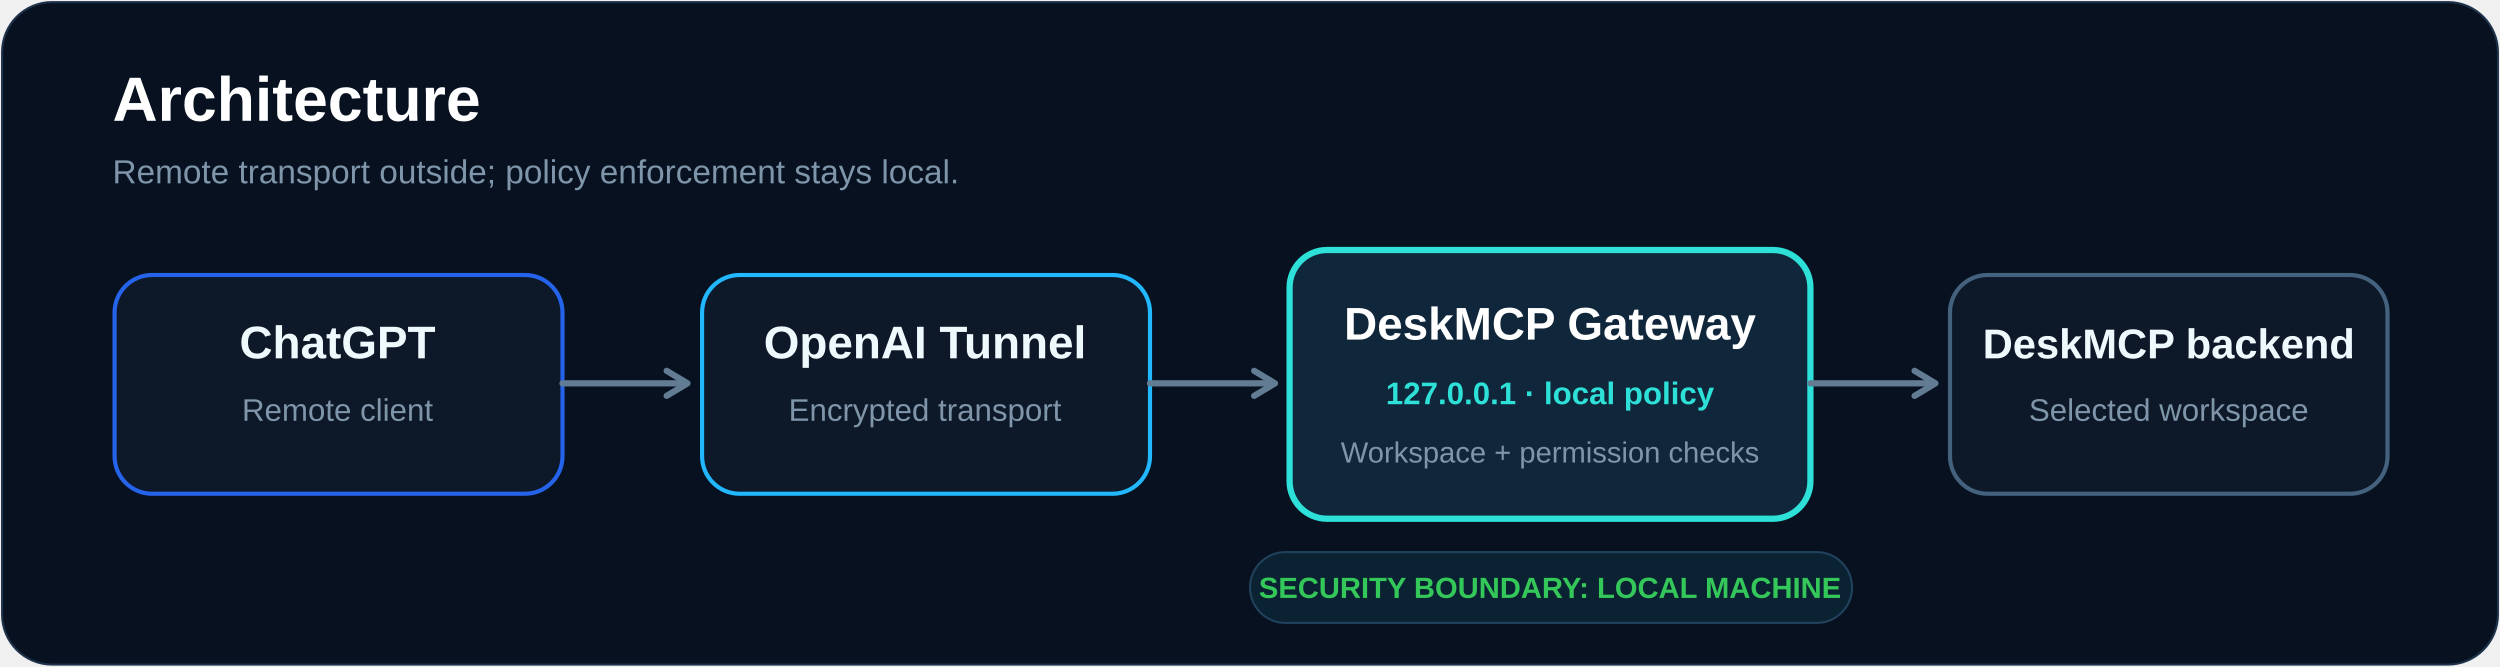
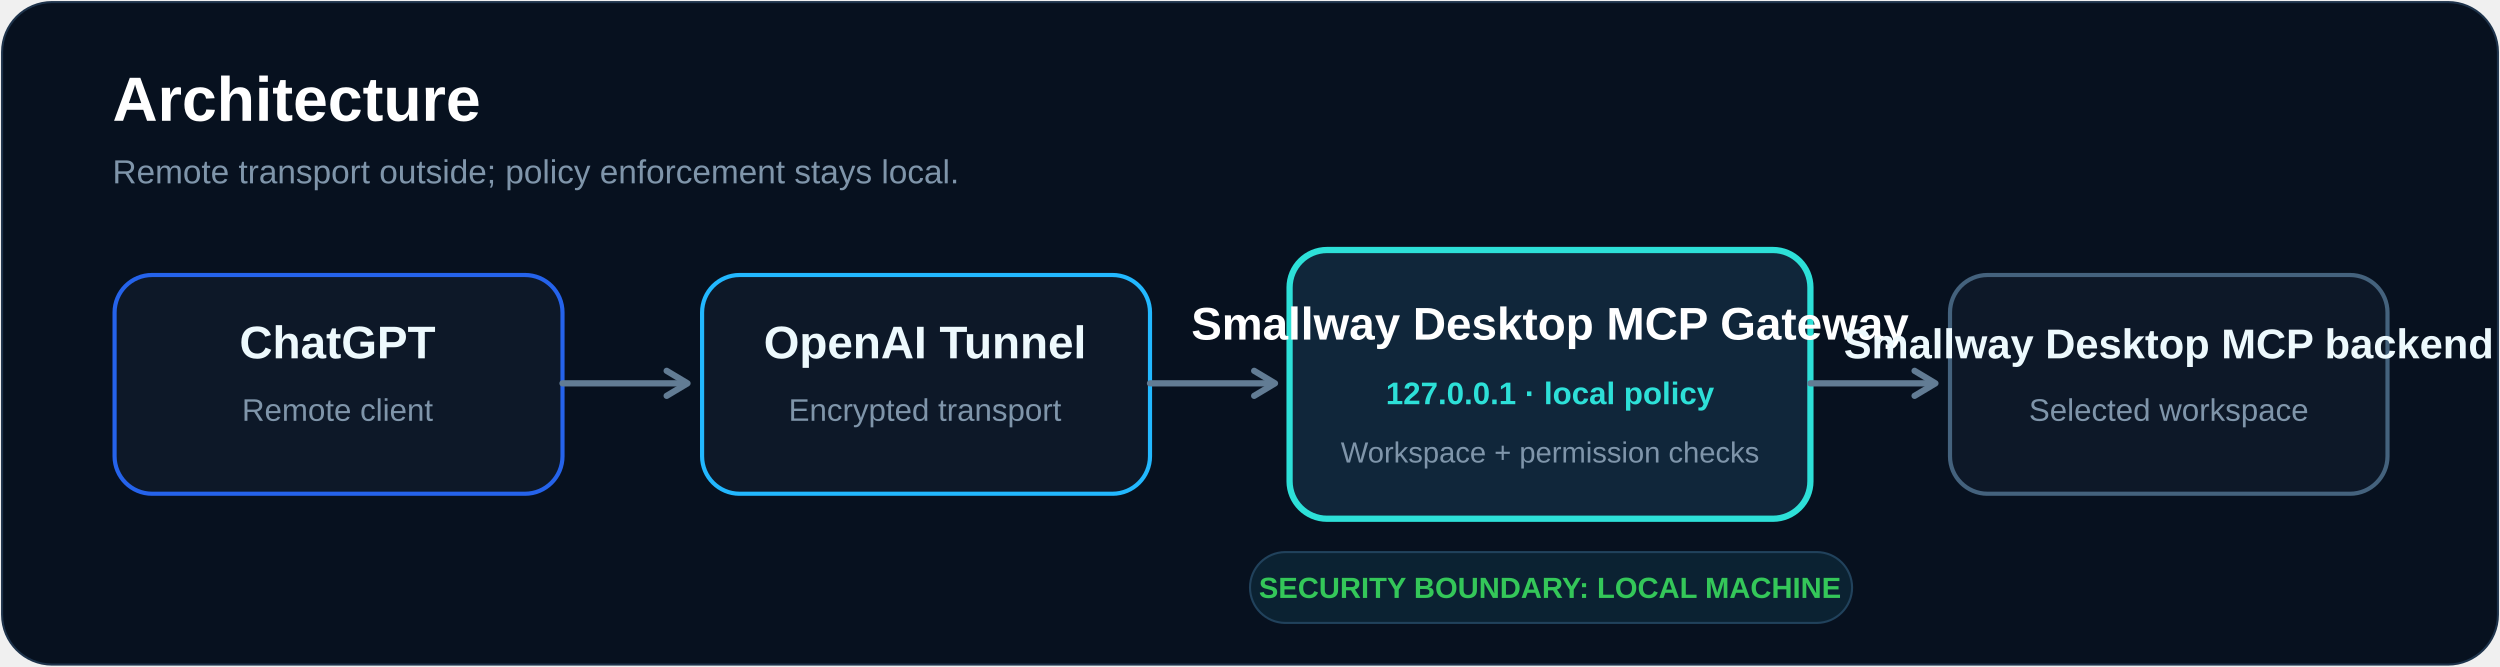
- <svg xmlns="http://www.w3.org/2000/svg" width="1200" height="320" viewBox="0 0 1200 320" role="img" aria-label="DeskMCP architecture and security boundary">
+ <svg xmlns="http://www.w3.org/2000/svg" width="1200" height="320" viewBox="0 0 1200 320" role="img" aria-label="Smallway Desktop MCP architecture and security boundary">
  <rect x="1" y="1" width="1198" height="318" rx="24" fill="#07111F" stroke="#1E334B" />
  <text x="54" y="58" fill="#FFFFFF" font-family="Segoe UI, Arial, sans-serif" font-size="30" font-weight="700">Architecture</text>
  <text x="54" y="88" fill="#7F95AA" font-family="Segoe UI, Arial, sans-serif" font-size="16">Remote transport outside; policy enforcement stays local.</text>
  <g font-family="Segoe UI, Arial, sans-serif">
    <rect x="55" y="132" width="215" height="105" rx="18" fill="#0D1828" stroke="#2563EB" stroke-width="2" />
    <text x="162" y="172" text-anchor="middle" fill="#EDF9FD" font-size="22" font-weight="700">ChatGPT</text>
    <text x="162" y="202" text-anchor="middle" fill="#7F95AA" font-size="15">Remote client</text>
    <rect x="337" y="132" width="215" height="105" rx="18" fill="#0D1828" stroke="#22B8FF" stroke-width="2" />
    <text x="444" y="172" text-anchor="middle" fill="#EDF9FD" font-size="22" font-weight="700">OpenAI Tunnel</text>
    <text x="444" y="202" text-anchor="middle" fill="#7F95AA" font-size="15">Encrypted transport</text>
    <rect x="619" y="120" width="250" height="129" rx="18" fill="#10263A" stroke="#2DE0D8" stroke-width="3" />
-     <text x="744" y="163" text-anchor="middle" fill="#FFFFFF" font-size="22" font-weight="700">DeskMCP Gateway</text>
+     <text x="744" y="163" text-anchor="middle" fill="#FFFFFF" font-size="22" font-weight="700">Smallway Desktop MCP Gateway</text>
    <text x="744" y="194" text-anchor="middle" fill="#2DE0D8" font-size="15" font-weight="600">127.0.0.1 · local policy</text>
    <text x="744" y="222" text-anchor="middle" fill="#7F95AA" font-size="14">Workspace + permission checks</text>
    <rect x="936" y="132" width="210" height="105" rx="18" fill="#0D1828" stroke="#44627D" stroke-width="2" />
-     <text x="1041" y="172" text-anchor="middle" fill="#EDF9FD" font-size="20" font-weight="700">DeskMCP backend</text>
+     <text x="1041" y="172" text-anchor="middle" fill="#EDF9FD" font-size="20" font-weight="700">Smallway Desktop MCP backend</text>
    <text x="1041" y="202" text-anchor="middle" fill="#7F95AA" font-size="15">Selected workspace</text>
  </g>
  <path d="M270 184H327M552 184H609M869 184H926" stroke="#627C94" stroke-width="3" stroke-linecap="round" />
  <path d="M320 178l10 6-10 6M602 178l10 6-10 6M919 178l10 6-10 6" fill="none" stroke="#627C94" stroke-width="3" stroke-linecap="round" stroke-linejoin="round" />
  <rect x="600" y="265" width="289" height="34" rx="17" fill="#0B2232" stroke="#21425C" />
  <text x="744" y="287" text-anchor="middle" fill="#34C759" font-family="Segoe UI, Arial, sans-serif" font-size="14" font-weight="600">SECURITY BOUNDARY: LOCAL MACHINE</text>
</svg>
